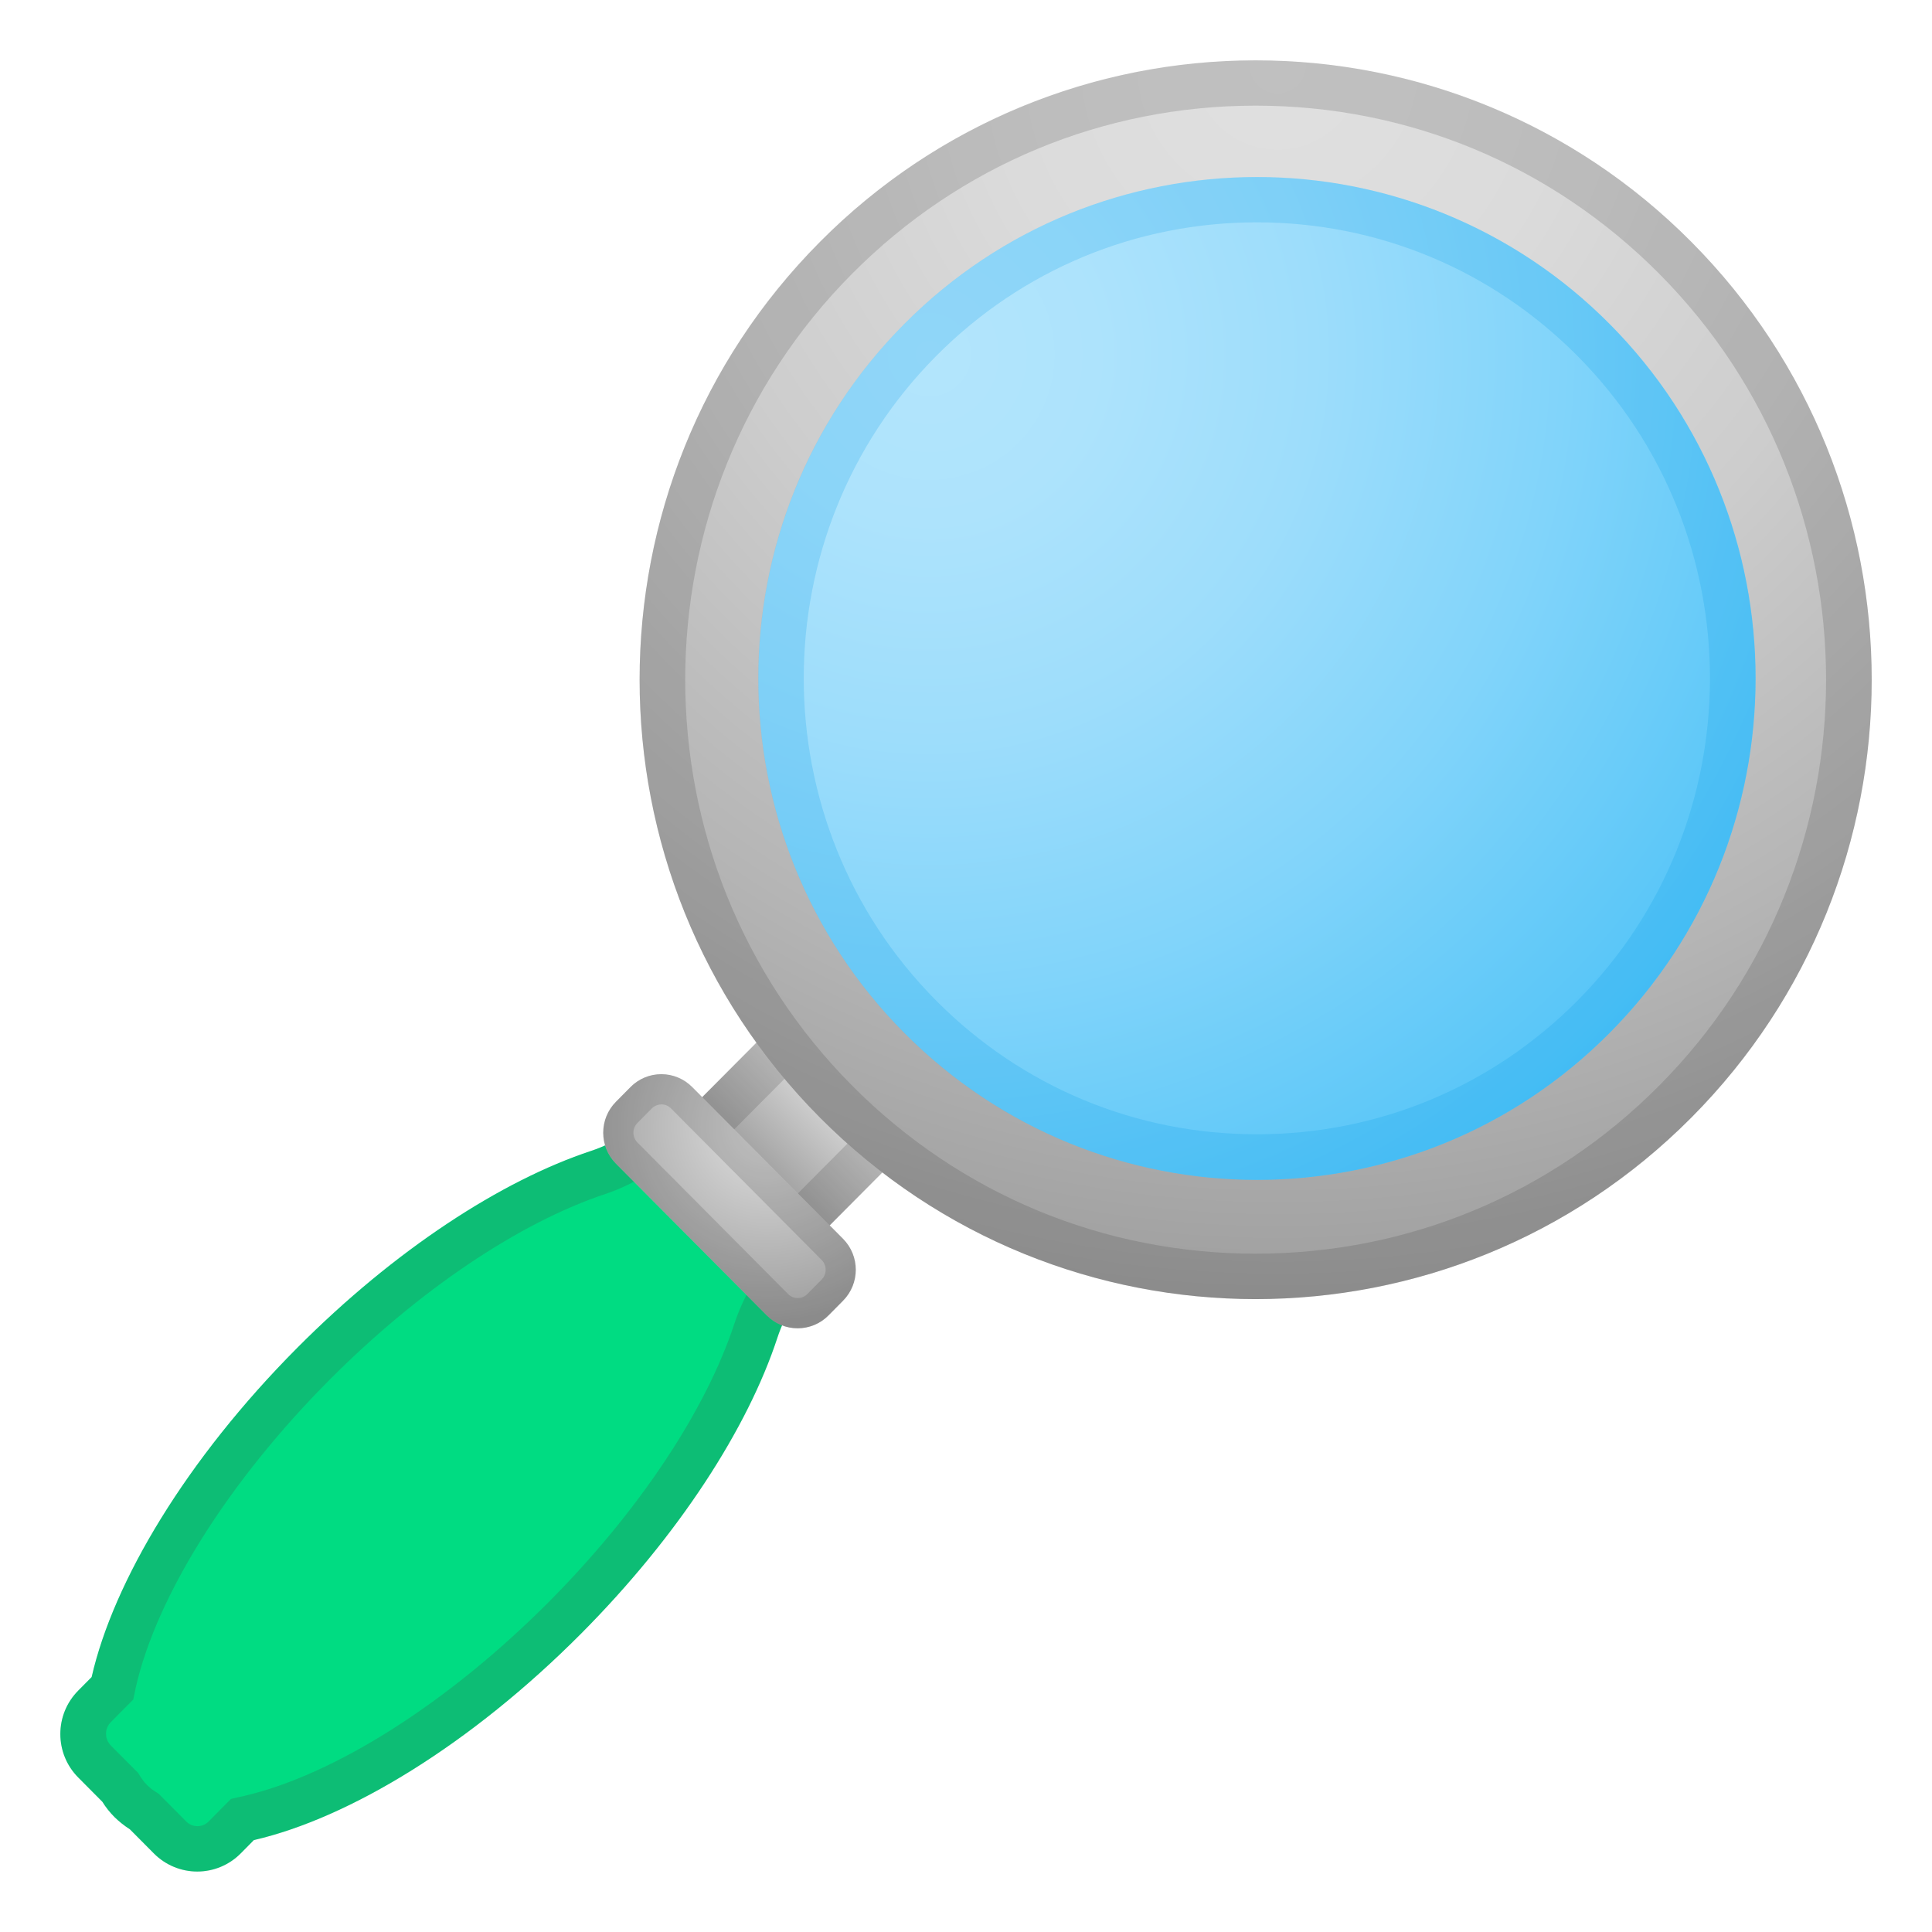
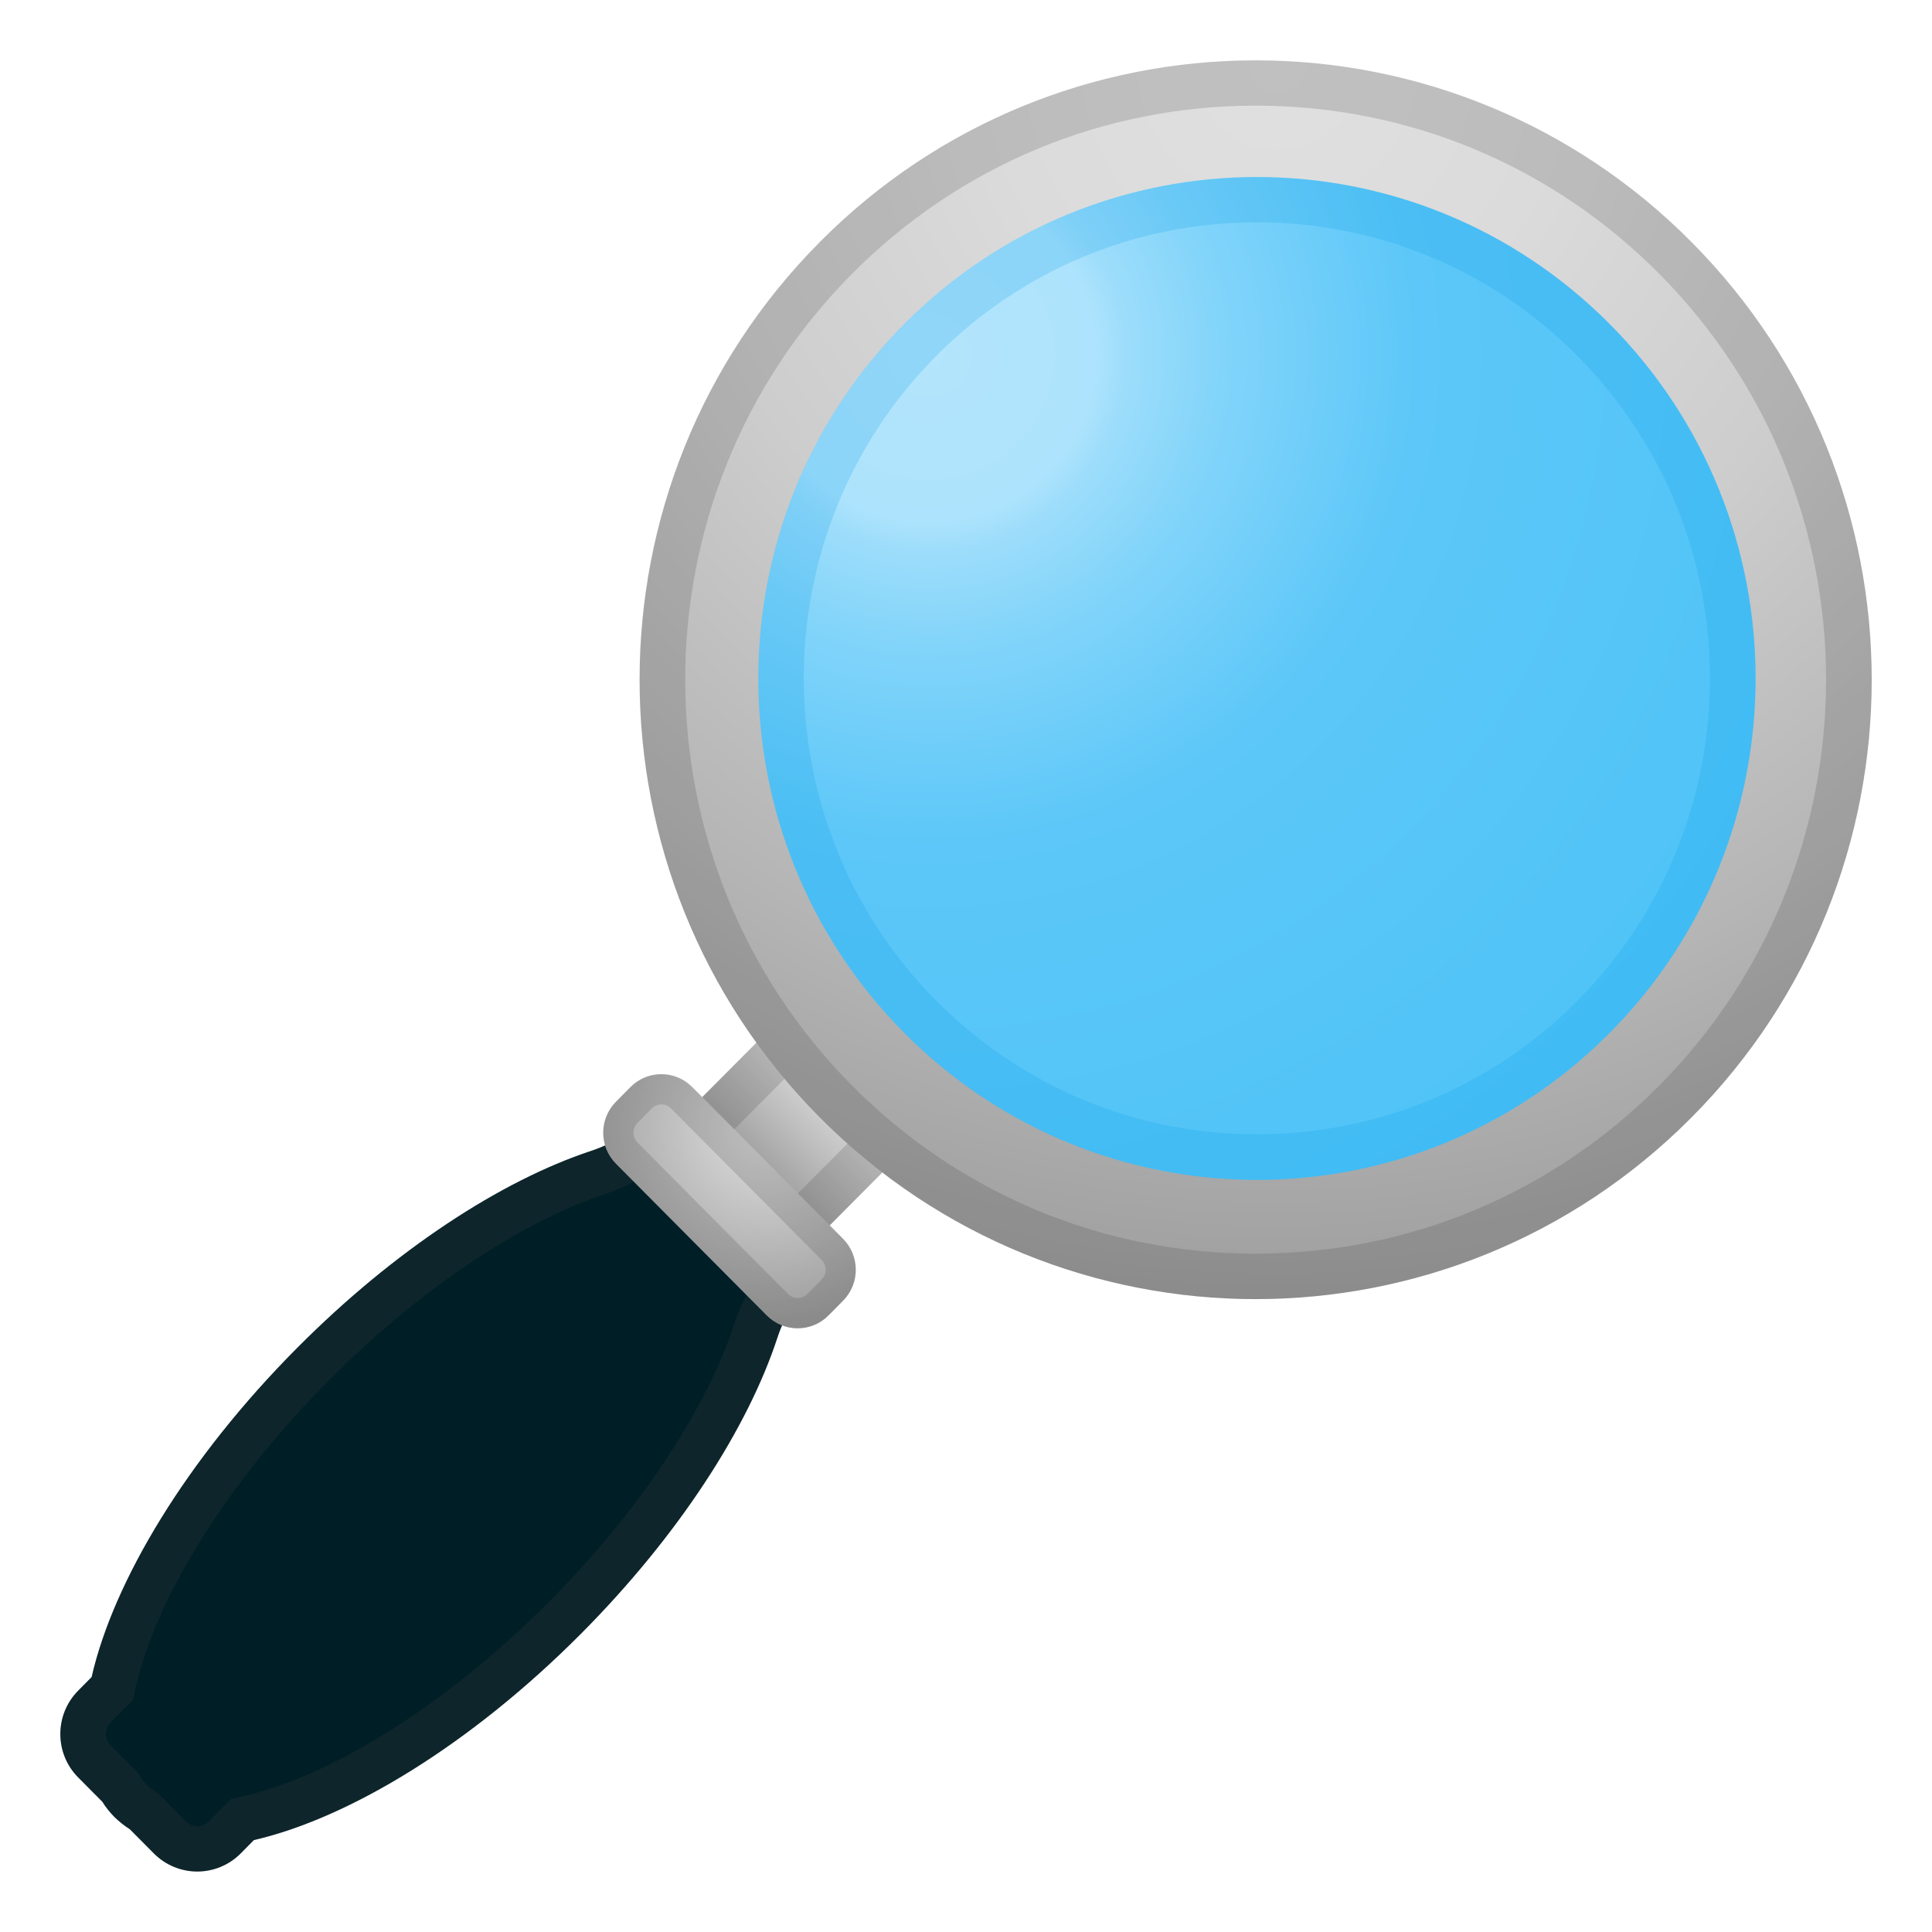
<svg xmlns="http://www.w3.org/2000/svg" width="32" height="32" viewBox="0 0 128 128">
  <linearGradient id="a" x1="69.845" x2="69.845" y1="72.22" y2="82.027" gradientTransform="scale(-1 1) rotate(-45 4.557 224.572)" gradientUnits="userSpaceOnUse">
    <stop stop-color="#eee" offset="0" />
    <stop stop-color="#9E9E9E" offset="1" />
  </linearGradient>
  <path fill="url(#a)" d="m29.22 90.08 8.45 8.5L71.46 64.6l-8.45-8.49z" />
  <path d="m63.02 60.37 4.22 4.24-29.56 29.72-4.22-4.24 29.56-29.72m0-4.26L29.23 90.09l8.45 8.49L71.47 64.6l-8.45-8.49z" fill="#424242" opacity=".2" />
  <radialGradient id="b" cx="43.358" cy="4.333" r="82.01" gradientTransform="matrix(-1.0004 0 0 1 128.03 0)" gradientUnits="userSpaceOnUse">
    <stop stop-color="#E0E0E0" offset="0" />
    <stop stop-color="#DBDBDB" offset=".227" />
    <stop stop-color="#CDCDCD" offset=".494" />
    <stop stop-color="#B5B5B5" offset=".779" />
    <stop stop-color="#9E9E9E" offset="1" />
  </radialGradient>
  <path d="M54.33 16.02c-15.94 16.02-15.94 42 0 58.03s41.78 16.02 57.72 0 15.94-42 0-58.03-41.78-16.03-57.72 0z" fill="url(#b)" />
  <radialGradient id="c" cx="39.5" cy="75.25" r="49.092" gradientUnits="userSpaceOnUse">
-     <stop stop-color="#00dc82" offset="0" />
-     <stop stop-color="#00dc82" offset=".04" />
-     <stop stop-color="#00dc82" offset=".517" />
-     <stop stop-color="#00dc82" offset="1" />
+     <stop stop-color="#001e26" offset="0" />
+     <stop stop-color="#001e26" offset=".01" />
+     <stop stop-color="#001e26" offset=".2" />
+     <stop stop-color="#001e26" offset="1" />
  </radialGradient>
  <path d="M19.68 89.31c6.48-6.52 13.55-11.1 19.48-13.06 1.62-.54 3.07-1.49 4.28-2.71l1.78-1.79 10.75 10.8-1.78 1.79c-1.21 1.21-2.16 2.67-2.69 4.3-1.96 5.96-6.51 13.06-12.99 19.58-7.31 7.35-15.36 12.23-21.69 13.69l-.88.89a4.05 4.05 0 0 1-5.74 0l-1.59-1.6c-.37-.24-.71-.51-1.02-.81-.31-.31-.58-.65-.81-1.02l-1.59-1.6a4.086 4.086 0 0 1 0-5.77l.88-.89c1.45-6.35 6.3-14.45 13.61-21.8z" fill="url(#c)" />
  <path d="M83.19 7c10.1 0 19.59 3.95 26.73 11.13 14.75 14.83 14.75 38.97 0 53.8-7.14 7.18-16.63 11.13-26.73 11.13S63.6 79.11 56.46 71.93c-14.75-14.83-14.75-38.97 0-53.8C63.6 10.95 73.09 7 83.19 7m0-3a40.58 40.58 0 0 0-28.86 12.02c-15.94 16.02-15.94 42 0 58.03 7.97 8.01 18.41 12.02 28.86 12.02s20.89-4.01 28.86-12.02c15.94-16.02 15.94-42 0-58.03A40.597 40.597 0 0 0 83.19 4zM45.22 76l6.53 6.56c-1.42 1.52-2.49 3.29-3.1 5.15-1.89 5.75-6.36 12.46-12.27 18.4-6.64 6.68-14.21 11.49-20.23 12.88l-.84.19-.61.61-.88.89a1.042 1.042 0 0 1-1.48 0l-1.59-1.6-.23-.23-.27-.18c-.2-.13-.36-.26-.51-.41s-.28-.32-.41-.51l-.17-.28-.23-.23-1.59-1.6c-.42-.43-.42-1.12 0-1.54l.88-.89.61-.61.17-.82c1.38-6.06 6.17-13.67 12.82-20.35C27.73 85.49 34.4 81 40.12 79.1c1.84-.62 3.59-1.69 5.1-3.1m.01-4.25-1.78 1.79c-1.21 1.21-2.66 2.17-4.28 2.71-5.93 1.97-12.99 6.55-19.48 13.06-7.31 7.35-12.17 15.44-13.61 21.8l-.89.89a4.086 4.086 0 0 0 0 5.77l1.59 1.6a5.676 5.676 0 0 0 1.83 1.83l1.59 1.6c.79.8 1.83 1.2 2.87 1.2s2.08-.4 2.87-1.2l.88-.89c6.32-1.45 14.38-6.34 21.69-13.69 6.48-6.52 11.04-13.62 12.99-19.58.54-1.63 1.49-3.09 2.69-4.3l1.78-1.79-10.74-10.8z" fill="#424242" opacity=".2" />
  <radialGradient id="d" cx="23.025" cy="23.5" r="65.078" gradientTransform="translate(38.548)" gradientUnits="userSpaceOnUse">
    <stop stop-color="#B3E5FC" offset="0" />
    <stop stop-color="#ADE3FC" offset=".17" />
-     <stop stop-color="#9DDDFB" offset=".393" />
-     <stop stop-color="#81D4FA" offset=".646" />
-     <stop stop-color="#5CC7F8" offset=".919" />
+     <stop stop-color="#9DDDFB" offset=".2" />
+     <stop stop-color="#81D4FA" offset=".3" />
+     <stop stop-color="#5CC7F8" offset=".5" />
    <stop stop-color="#4FC3F7" offset="1" />
  </radialGradient>
  <path d="M106.64 21.46c12.9 12.97 12.9 34 0 46.98s-33.82 12.97-46.72 0-12.9-34 0-46.98 33.81-12.97 46.72 0z" fill="url(#d)" />
  <path d="M83.27 14.73c8.02 0 15.56 3.14 21.23 8.84 11.72 11.78 11.72 30.96 0 42.74-5.67 5.7-13.21 8.84-21.23 8.84s-15.56-3.14-21.23-8.84c-11.72-11.78-11.72-30.96 0-42.74 5.67-5.7 13.21-8.84 21.23-8.84m0-3c-8.46 0-16.91 3.24-23.36 9.73-12.9 12.97-12.9 34 0 46.98 6.45 6.49 14.91 9.73 23.36 9.73s16.91-3.24 23.36-9.73c12.9-12.97 12.9-34 0-46.98a32.816 32.816 0 0 0-23.36-9.73z" fill="#039BE5" opacity=".2" />
  <radialGradient id="e" cx="77.192" cy="74.667" r="12.886" gradientTransform="matrix(-1.0004 0 0 1 128.03 0)" gradientUnits="userSpaceOnUse">
    <stop stop-color="#E0E0E0" offset="0" />
    <stop stop-color="#9E9E9E" offset="1" />
  </radialGradient>
  <path d="m40.81 77.1 9.99 10.05a2.873 2.873 0 0 0 4.09 0l.96-.97a2.915 2.915 0 0 0 0-4.11l-9.99-10.05a2.873 2.873 0 0 0-4.09 0l-.96.97a2.915 2.915 0 0 0 0 4.11z" fill="url(#e)" />
  <path d="M43.82 73.17c.14 0 .4.03.63.26l9.99 10.05c.35.36.35.93 0 1.29l-.96.97c-.23.23-.49.26-.63.26s-.4-.03-.63-.26l-9.99-10.05a.924.924 0 0 1 0-1.29l.96-.97c.23-.22.49-.26.63-.26m0-2c-.74 0-1.48.28-2.04.85l-.96.97a2.915 2.915 0 0 0 0 4.11l9.99 10.05c.56.57 1.3.85 2.04.85s1.48-.28 2.04-.85l.96-.97a2.915 2.915 0 0 0 0-4.11l-9.99-10.05c-.56-.56-1.3-.85-2.04-.85z" fill="#424242" opacity=".2" />
</svg>
